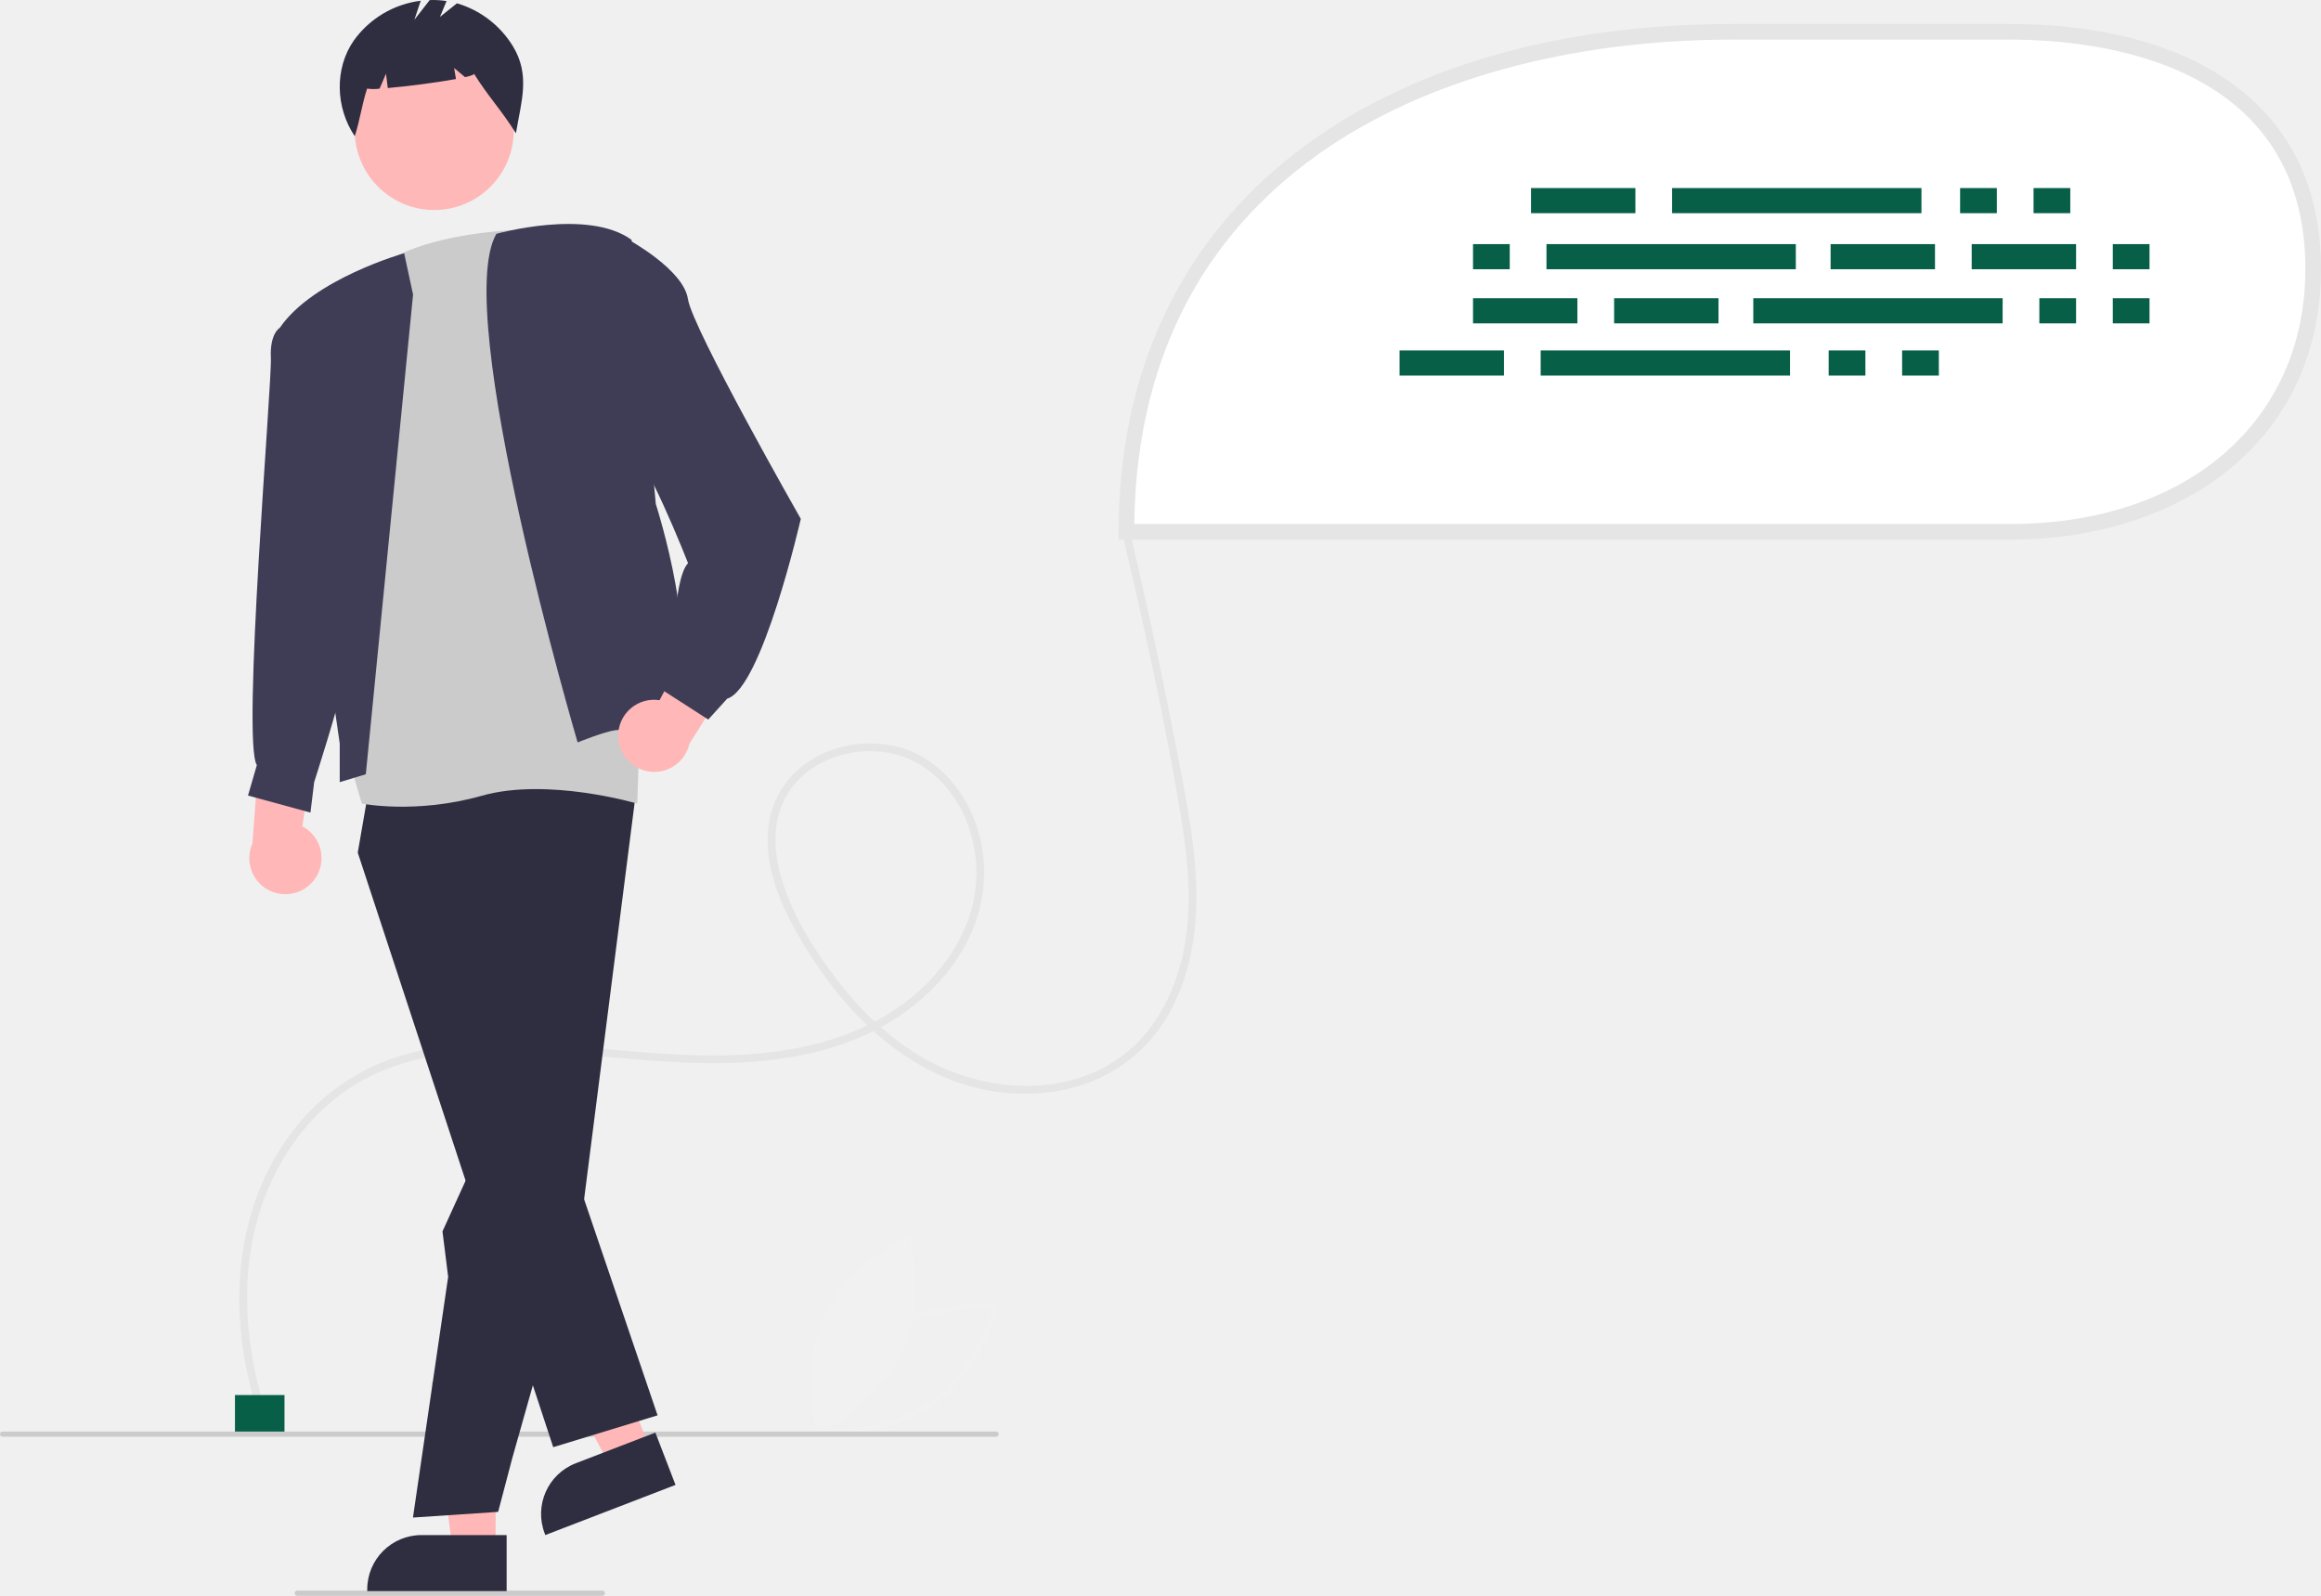
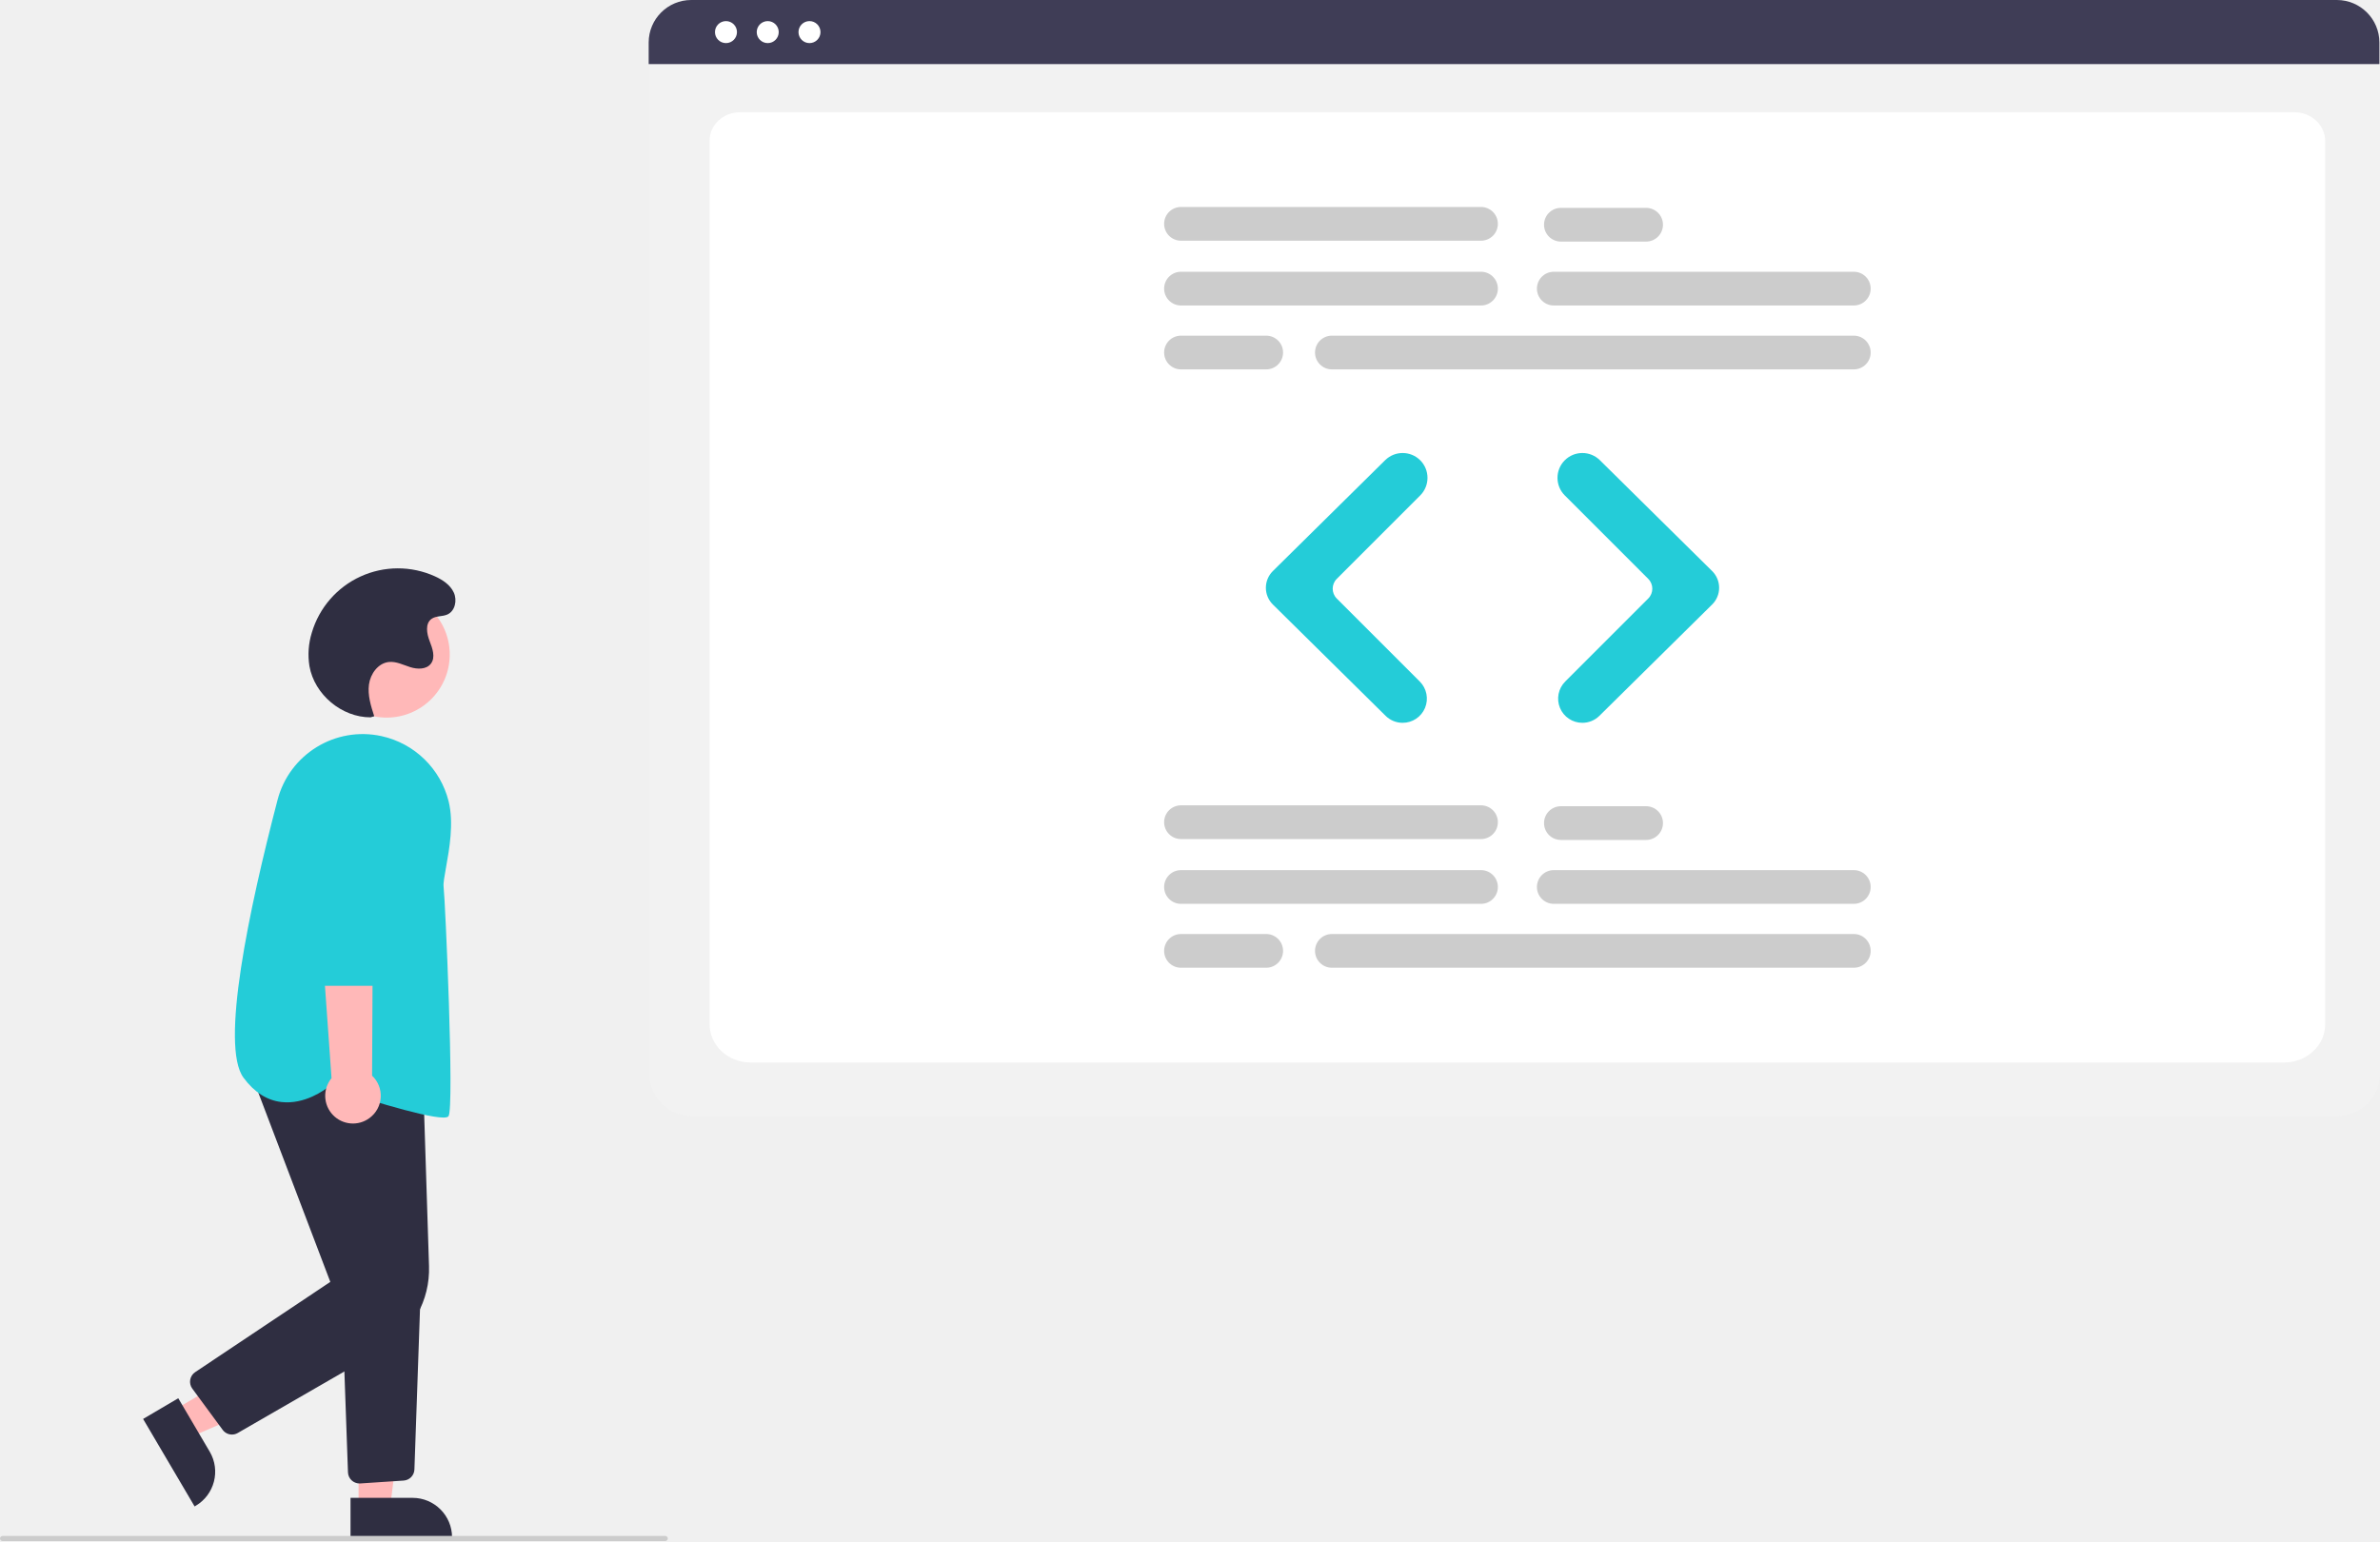
- <svg xmlns="http://www.w3.org/2000/svg" id="a9896d22-892d-48ad-9f7b-72810dca365e" data-name="Layer 1" width="890.106" height="611.972" viewBox="0 0 890.106 611.972">
-   <path d="M467.023,693.807l.279-1.112c.062-.244,6.366-24.577,25.397-37.79,19.031-13.213,44.033-10.616,44.282-10.588l1.14.126-.28,1.111c-.062.244-6.366,24.577-25.397,37.79-19.031,13.213-44.033,10.616-44.282,10.588Zm26.817-37.258c-16.09,11.171-22.792,30.594-24.27,35.49,5.106.323,25.66.824,41.735-10.337,16.073-11.16,22.788-30.591,24.27-35.49C530.466,645.888,509.913,645.388,493.839,656.548Z" transform="translate(-154.9469 -144.014)" fill="#f1f1f1" />
-   <path d="M500.749,662.453c-9.598,20.969-32.21,31.179-32.21,31.179s-7.05-23.787,2.548-44.756S503.296,617.697,503.296,617.697,510.347,641.484,500.749,662.453Z" transform="translate(-154.9469 -144.014)" fill="#f1f1f1" />
-   <path d="M257.106,686.225c-10.35-31.83-11.197-68.003,6.294-97.533,7.436-12.553,17.886-23.393,30.704-30.48,14.785-8.174,31.852-10.847,48.549-11.216,36.306-.801,72.365,7.969,108.675,3.435,16.291-2.034,32.541-6.598,46.505-15.447,12.074-7.651,22.554-18.358,28.738-31.343a57.36,57.36,0,0,0,3.841-39.854c-3.432-12.593-11.508-24.367-23.319-30.396-10.731-5.478-23.904-5.623-34.992-1.093-11.928,4.874-20.517,14.956-22.344,27.859-2.279,16.097,4.969,32.023,13.037,45.497,7.766,12.969,17.181,25.141,28.621,35.083,11.081,9.63,24.147,17.221,38.52,20.594,13.635,3.2,28.341,2.917,41.595-1.809a59.165,59.165,0,0,0,32.023-27.392c7.759-14.033,10.468-30.247,10.201-46.133-.315-18.761-4.274-37.333-7.808-55.691q-5.377-27.928-11.556-55.694-3.012-13.534-6.213-27.025c-.445-1.878-3.339-1.083-2.893.798,8.488,35.797,16.424,71.88,22.445,108.184,2.858,17.233,4.648,35.106,1.064,52.373-3.022,14.561-9.805,28.677-21.405,38.311-22.136,18.384-55.153,16.056-78.845,2.183-12.777-7.482-23.616-17.961-32.59-29.67-9.277-12.104-17.917-25.947-21.833-40.806-2.022-7.672-2.598-15.862-.263-23.535a30.765,30.765,0,0,1,10.149-14.992c9.009-7.309,21.746-9.934,33.005-7.471,12.685,2.775,22.499,12.321,27.765,23.933a53.342,53.342,0,0,1,1.787,38.867c-4.542,13.424-13.962,24.898-25.285,33.243-12.89,9.498-28.252,14.886-43.94,17.541-35.196,5.957-70.551-1.833-105.812-2.548-16.069-.326-32.539.911-47.726,6.527a81.546,81.546,0,0,0-34.626,24.752c-20.066,24.342-25.621,56.645-20.871,87.268a157.091,157.091,0,0,0,5.912,24.477c.594,1.828,3.492,1.046,2.893-.798Z" transform="translate(-154.9469 -144.014)" fill="#e5e5e5" />
-   <rect x="90.106" y="534.972" width="19" height="15" fill="#065f46" />
-   <path d="M586.926,347.955H925.813c64.198,0,116.24-36.591,116.24-100.788v-0c0-64.198-52.042-90.955-116.24-90.955H819.406c-128.395,0-232.48,63.348-232.48,191.743Z" transform="translate(-154.9469 -144.014)" fill="#fff" />
-   <path d="M925.813,350.954H583.925v-3c0-61.431,23.957-112.059,69.28-146.411,41.719-31.619,99.189-48.333,166.2-48.333H925.813c34.373,0,63.389,7.588,83.914,21.945,23.441,16.396,35.326,40.624,35.326,72.01,0,31.466-12.154,58.021-35.149,76.792C988.58,341.367,958.716,350.954,925.813,350.954Zm-335.869-6H925.813c67.732,0,113.24-39.298,113.24-97.788,0-79.385-79.192-87.955-113.24-87.955H819.406C709.267,159.211,591.633,208.075,589.944,344.954Z" transform="translate(-154.9469 -144.014)" fill="#e5e5e5" />
-   <rect x="587.145" y="72.118" width="40.028" height="9.636" fill="#065f46" />
-   <rect x="751.702" y="72.118" width="14.084" height="9.636" fill="#065f46" />
-   <rect x="779.87" y="72.118" width="14.084" height="9.636" fill="#065f46" />
-   <rect x="641.256" y="72.118" width="95.621" height="9.636" fill="#065f46" />
-   <rect x="536.74" y="134.383" width="40.028" height="9.636" fill="#065f46" />
-   <rect x="701.297" y="134.383" width="14.084" height="9.636" fill="#065f46" />
-   <rect x="729.465" y="134.383" width="14.084" height="9.636" fill="#065f46" />
-   <rect x="590.851" y="134.383" width="95.621" height="9.636" fill="#065f46" />
-   <rect x="702.039" y="93.614" width="40.028" height="9.636" fill="#065f46" />
-   <rect x="756.15" y="93.614" width="40.028" height="9.636" fill="#065f46" />
-   <rect x="810.261" y="93.614" width="14.084" height="9.636" fill="#065f46" />
-   <rect x="564.907" y="93.614" width="14.084" height="9.636" fill="#065f46" />
-   <rect x="593.075" y="93.614" width="95.621" height="9.636" fill="#065f46" />
-   <rect x="619.019" y="114.369" width="40.028" height="9.636" fill="#065f46" />
-   <rect x="564.907" y="114.369" width="40.028" height="9.636" fill="#065f46" />
-   <rect x="810.261" y="114.369" width="14.084" height="9.636" fill="#065f46" />
-   <rect x="782.094" y="114.369" width="14.084" height="9.636" fill="#065f46" />
-   <rect x="672.389" y="114.369" width="95.621" height="9.636" fill="#065f46" />
-   <path d="M536.947,694.986h-381a1,1,0,0,1,0-2h381a1,1,0,0,1,0,2Z" transform="translate(-154.9469 -144.014)" fill="#cbcbcb" />
-   <path d="M385.947,755.986h-117a1,1,0,0,1,0-2h117a1,1,0,1,1,0,2Z" transform="translate(-154.9469 -144.014)" fill="#cbcbcb" />
-   <path d="M275.368,481.503a13.749,13.749,0,0,0-4.482-20.601l7.248-48.321L255.098,423.26,251.747,467.509a13.824,13.824,0,0,0,23.621,13.994Z" transform="translate(-154.9469 -144.014)" fill="#ffb7b7" />
-   <polygon points="190.07 594.085 173.49 594.084 165.603 530.133 190.073 530.134 190.07 594.085" fill="#ffb7b7" />
-   <path d="M349.245,754.171l-53.461-.002v-.676a20.809,20.809,0,0,1,20.808-20.808h.001l32.652.001Z" transform="translate(-154.9469 -144.014)" fill="#2f2e41" />
-   <polygon points="249.331 555.947 233.847 561.911 203.476 505.027 226.328 496.225 249.331 555.947" fill="#ffb7b7" />
-   <path d="M414.008,713.449l-49.925,19.23-.243-.631a20.825,20.825,0,0,1,11.947-26.917l.001-0L406.28,693.384Z" transform="translate(-154.9469 -144.014)" fill="#2f2e41" />
-   <polygon points="141.884 299.94 137.199 326.966 212.158 554.969 252.175 542.753 223.581 458.657 194.687 333.962 194.061 289.516 141.884 299.94" fill="#2f2e41" />
-   <polygon points="158.371 581.952 171.87 489.638 169.693 472.216 194.061 418.738 191.253 291.986 244.39 299.94 223.581 463.201 196.481 559.086 191.037 579.774 158.371 581.952" fill="#2f2e41" />
-   <circle cx="166.537" cy="50.048" r="30.488" fill="#ffb8b8" />
-   <path d="M351.576,161.622A37.581,37.581,0,0,0,330.198,145.28l-6.536,5.229,2.541-6.099a34.597,34.597,0,0,0-6.46-.373l-5.881,7.561,2.434-7.302A37.222,37.222,0,0,0,290.619,159.569c-7.485,10.792-6.984,25.794.378,36.671,2.021-6.21,2.71-12.031,4.73-18.241a18.382,18.382,0,0,0,4.788.023l2.459-5.737.687,5.494c7.62-.664,18.924-2.122,26.148-3.457l-.702-4.215,4.203,3.502c2.213-.51,3.528-.972,3.419-1.325,5.373,8.662,10.697,14.195,16.07,22.856C354.837,182.924,358.438,172.768,351.576,161.622Z" transform="translate(-154.9469 -144.014)" fill="#2f2e41" />
-   <path d="M380.715,232.41s-58.061-5.161-83.473,15.93L289.363,437.421l4.345,14.755s20.783,4.148,46-3.007,59.628,3.007,59.628,3.007l3.7-115.78Z" transform="translate(-154.9469 -144.014)" fill="#cbcbcb" />
-   <path d="M295.24,440.925l18.119-183.943-3.42-15.861s-34.956,9.873-47.694,28.619l22.989,159.4v14.814Z" transform="translate(-154.9469 -144.014)" fill="#3f3d56" />
-   <path d="M376.471,428.71S327.86,263.813,345.305,233.684c0,0,35.089-9.895,51.855,2.31l9.286,101.277s18.631,57.907,4.344,71.525l3.135,13.618s-19.059,1.123-23.14,1.65S376.471,428.71,376.471,428.71Z" transform="translate(-154.9469 -144.014)" fill="#3f3d56" />
-   <path d="M273.083,268.649l-10.837,1.091s-3.896,2.116-3.417,11.52-11.245,147.212-5.383,156.161l-3.393,11.671,23.955,6.533,1.423-11.671s9.703-30.166,10.945-37.83S273.083,268.649,273.083,268.649Z" transform="translate(-154.9469 -144.014)" fill="#3f3d56" />
-   <path d="M392.023,426.417a13.75,13.75,0,0,1,15.86-13.891L430.806,369.376l12.161,22.289-23.633,37.559A13.824,13.824,0,0,1,392.023,426.417Z" transform="translate(-154.9469 -144.014)" fill="#ffb7b7" />
-   <path d="M383.163,241.344l12.908-5.35s21.018,11.424,22.703,22.703,43.28,84.293,43.28,84.293-14.872,65.002-28.233,68.947l-7.261,8.013-20.062-12.927,6.5-6.5s-.171-34.386,5.824-40.546c0,0-16.872-43.181-24.494-47.536S383.163,241.344,383.163,241.344Z" transform="translate(-154.9469 -144.014)" fill="#3f3d56" />
+ <svg xmlns="http://www.w3.org/2000/svg" id="bb554b9e-b999-4ef3-b2f2-4c0395b94ae2" data-name="Layer 1" width="926.622" height="600.085" viewBox="0 0 926.622 600.085">
+   <circle cx="150.534" cy="254.872" r="24.561" fill="#ffb8b8" />
+   <polygon points="67.543 549.197 73.762 559.763 117.474 540.803 108.295 525.21 67.543 549.197" fill="#ffb8b8" />
+   <path d="M206.096,694.43,218.343,715.237l.001.001A15.386,15.386,0,0,1,212.888,736.302l-.431.254L192.405,702.489Z" transform="translate(-136.6892 -149.9575)" fill="#2f2e41" />
+   <polygon points="139.6 587.26 151.86 587.259 157.692 539.971 139.598 539.972 139.6 587.26" fill="#ffb8b8" />
+   <path d="M273.162,733.215l24.144-.001h.001a15.386,15.386,0,0,1,15.386,15.386v.5l-39.531.001Z" transform="translate(-136.6892 -149.9575)" fill="#2f2e41" />
+   <path d="M227.001,708.567a4.493,4.493,0,0,1-3.624-1.833l-11.824-16.059a4.5,4.5,0,0,1,1.125-6.41l52.614-35.142-31.747-83.475L301.434,571.252l2.287,71.733A36.046,36.046,0,0,1,285.675,675.409l-56.427,32.554A4.486,4.486,0,0,1,227.001,708.567Z" transform="translate(-136.6892 -149.9575)" fill="#2f2e41" />
+   <path d="M276.659,727.617a4.5,4.5,0,0,1-4.489-4.34l-2.488-69.882,30.808-1.623-2.453,70.384a4.487,4.487,0,0,1-4.2,4.333l-16.873,1.118C276.863,727.614,276.761,727.617,276.659,727.617Z" transform="translate(-136.6892 -149.9575)" fill="#2f2e41" />
+   <path d="M309.291,585.129c-7.838,0-35.217-8.816-44.721-11.959-1.422,1.138-9.233,6.979-18.351,5.911-5.626-.66-10.579-3.845-14.721-9.466-9.147-12.414,2.151-65.651,13.239-108.126a34.268,34.268,0,0,1,40.529-24.88h0a34.571,34.571,0,0,1,26.088,25.378c2.088,8.498.292,18.494-1.02,25.794-.616,3.432-1.104,6.143-.937,7.475.644,5.148,4.219,85.892,1.92,89.34C311.071,584.963,310.363,585.129,309.291,585.129Z" transform="translate(-136.6892 -149.9575)" fill="#24ccd8" />
+   <path d="M280.616,585.272a10.743,10.743,0,0,0,.942-16.446l.485-97.844-23.045,3.837,6.769,94.97A10.801,10.801,0,0,0,280.616,585.272Z" transform="translate(-136.6892 -149.9575)" fill="#ffb8b8" />
+   <path d="M285.946,533.818H261.124a4.514,4.514,0,0,1-4.5-4.459l-.609-67.292a17.603,17.603,0,1,1,35.204.043L290.446,529.37A4.515,4.515,0,0,1,285.946,533.818Z" transform="translate(-136.6892 -149.9575)" fill="#24ccd8" />
+   <path d="M280.969,429.289c-11.245.021-21.854-8.868-23.803-19.943a28.671,28.671,0,0,1,.919-13.014A34.954,34.954,0,0,1,306.021,374.379c3.008,1.361,5.971,3.316,7.349,6.317s.515,7.195-2.498,8.546c-1.969.882-4.44.449-6.187,1.716-2.509,1.819-1.863,5.691-.743,8.581s2.388,6.387.509,8.852c-1.75,2.297-5.249,2.226-8.004,1.361s-5.476-2.313-8.349-2.018c-4.19.43-7.202,4.598-7.759,8.773s.755,8.349,2.05,12.357Z" transform="translate(-136.6892 -149.9575)" fill="#2f2e41" />
+   <path d="M395.689,750.042h-258a1,1,0,1,1,0-2h258a1,1,0,0,1,0,2Z" transform="translate(-136.6892 -149.9575)" fill="#ccc" />
+   <path d="M1046.811,584.505H405.972a16.519,16.519,0,0,1-16.5-16.5V172.852a12.102,12.102,0,0,1,12.088-12.088h649.453a12.311,12.311,0,0,1,12.297,12.297V568.005A16.519,16.519,0,0,1,1046.811,584.505Z" transform="translate(-136.6892 -149.9575)" fill="#f2f2f2" />
+   <path d="M1026.091,563.673H428.846c-8.755,0-15.878-6.67-15.878-14.868v-344.105c0-6.08,5.278-11.027,11.766-11.027H1030.008c6.595,0,11.961,5.028,11.961,11.208V548.805C1041.969,557.003,1034.846,563.673,1026.091,563.673Z" transform="translate(-136.6892 -149.9575)" fill="#fff" />
+   <path d="M1063.081,174.908H389.241v-8.4a16.574,16.574,0,0,1,16.56-16.55H1046.521a16.574,16.574,0,0,1,16.56,16.55Z" transform="translate(-136.6892 -149.9575)" fill="#3f3d56" />
+   <circle cx="282.647" cy="12.5" r="4.283" fill="#fff" />
+   <circle cx="298.906" cy="12.5" r="4.283" fill="#fff" />
+   <circle cx="315.165" cy="12.5" r="4.283" fill="#fff" />
+   <path d="M713.3,268.912H596.492a6.566,6.566,0,0,1,0-13.132H713.3a6.566,6.566,0,1,1,0,13.132Z" transform="translate(-136.6892 -149.9575)" fill="#ccc" />
+   <path d="M858.446,268.912H741.638a6.566,6.566,0,0,1,0-13.132H858.446a6.566,6.566,0,1,1,0,13.132Z" transform="translate(-136.6892 -149.9575)" fill="#ccc" />
+   <path d="M858.446,293.794H655.241a6.566,6.566,0,1,1,0-13.132H858.446a6.566,6.566,0,1,1,0,13.132Z" transform="translate(-136.6892 -149.9575)" fill="#ccc" />
+   <path d="M713.3,243.684H596.492a6.566,6.566,0,0,1,0-13.132H713.3a6.566,6.566,0,1,1,0,13.132Z" transform="translate(-136.6892 -149.9575)" fill="#ccc" />
+   <path d="M777.579,244.03H744.402a6.566,6.566,0,0,1,0-13.132H777.579a6.566,6.566,0,1,1,0,13.132Z" transform="translate(-136.6892 -149.9575)" fill="#ccc" />
+   <path d="M629.668,293.794H596.492a6.566,6.566,0,0,1,0-13.132h33.176a6.566,6.566,0,1,1,0,13.132Z" transform="translate(-136.6892 -149.9575)" fill="#ccc" />
+   <path d="M713.3,501.912H596.492a6.566,6.566,0,0,1,0-13.132H713.3a6.566,6.566,0,1,1,0,13.132Z" transform="translate(-136.6892 -149.9575)" fill="#ccc" />
+   <path d="M858.446,501.912H741.638a6.566,6.566,0,0,1,0-13.132H858.446a6.566,6.566,0,1,1,0,13.132Z" transform="translate(-136.6892 -149.9575)" fill="#ccc" />
+   <path d="M858.446,526.794H655.241a6.566,6.566,0,1,1,0-13.132H858.446a6.566,6.566,0,1,1,0,13.132Z" transform="translate(-136.6892 -149.9575)" fill="#ccc" />
+   <path d="M713.3,476.684H596.492a6.566,6.566,0,0,1,0-13.132H713.3a6.566,6.566,0,1,1,0,13.132Z" transform="translate(-136.6892 -149.9575)" fill="#ccc" />
+   <path d="M777.579,477.03H744.402a6.566,6.566,0,0,1,0-13.132H777.579a6.566,6.566,0,0,1,0,13.132Z" transform="translate(-136.6892 -149.9575)" fill="#ccc" />
+   <path d="M629.668,526.794H596.492a6.566,6.566,0,0,1,0-13.132h33.176a6.566,6.566,0,1,1,0,13.132Z" transform="translate(-136.6892 -149.9575)" fill="#ccc" />
+   <path d="M682.793,431.419a9.397,9.397,0,0,1-6.624-2.71l-43.909-43.359a9.152,9.152,0,0,1,0-13.023l43.731-43.184a9.702,9.702,0,0,1,13.644.043h0a9.689,9.689,0,0,1,0,13.687l-32.496,32.497a5.413,5.413,0,0,0,0,7.647l32.32,32.32a9.418,9.418,0,0,1-6.666,16.084Z" transform="translate(-136.6892 -149.9575)" fill="#24ccd8" />
+   <path d="M752.759,431.419a9.418,9.418,0,0,1-6.666-16.084L778.412,383.015a5.413,5.413,0,0,0,0-7.647L745.916,342.872a9.678,9.678,0,0,1,0-13.687h0a9.702,9.702,0,0,1,13.644-.043l43.731,43.184a9.152,9.152,0,0,1,0,13.023l-43.909,43.359A9.399,9.399,0,0,1,752.759,431.419Z" transform="translate(-136.6892 -149.9575)" fill="#24ccd8" />
</svg>
